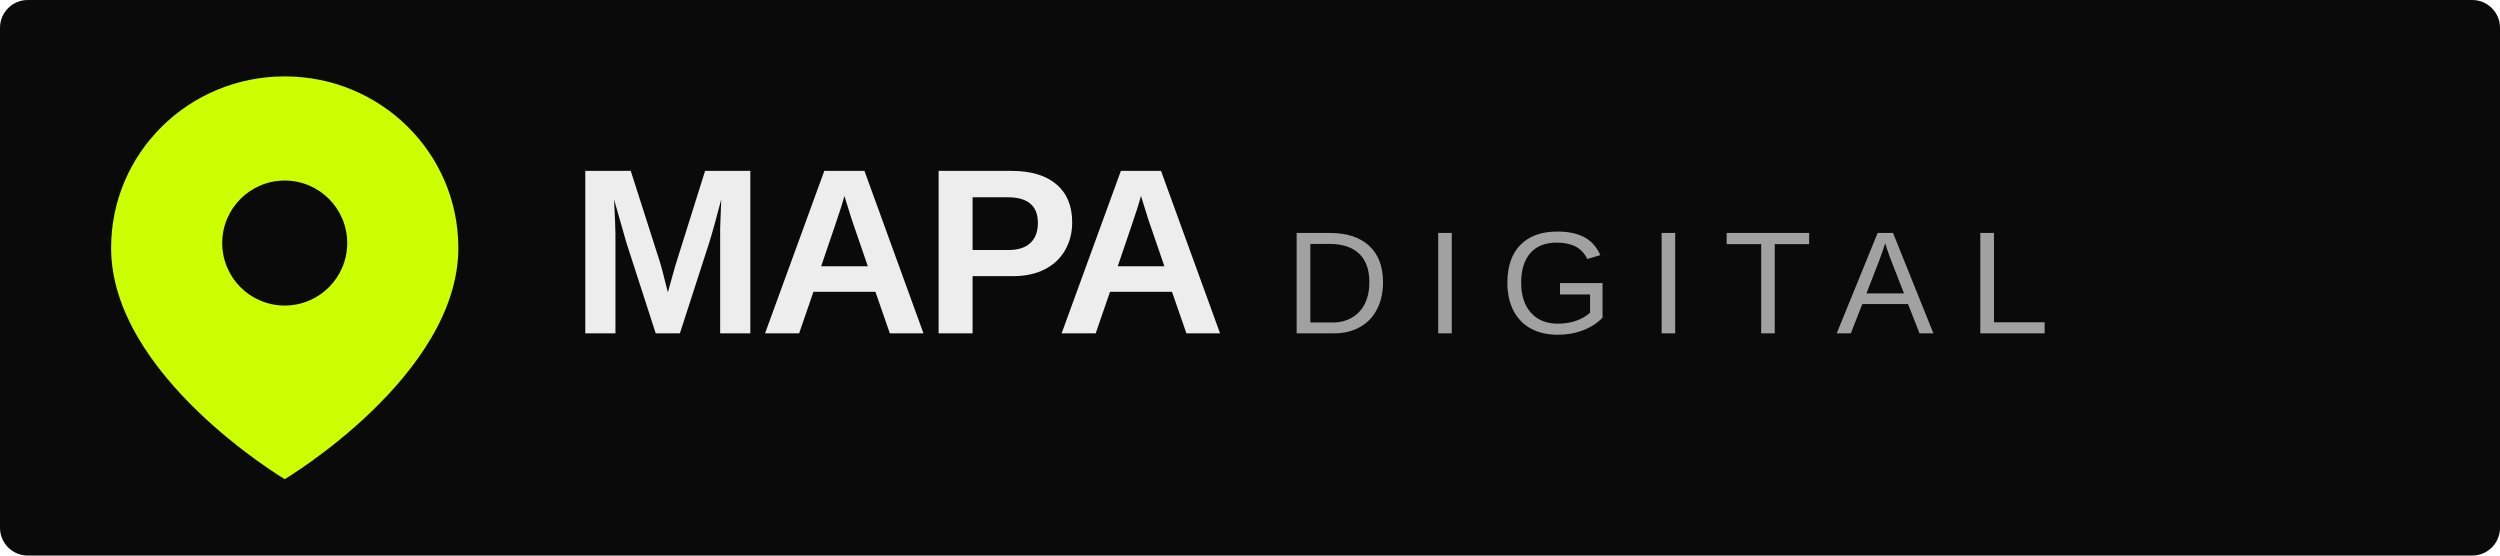
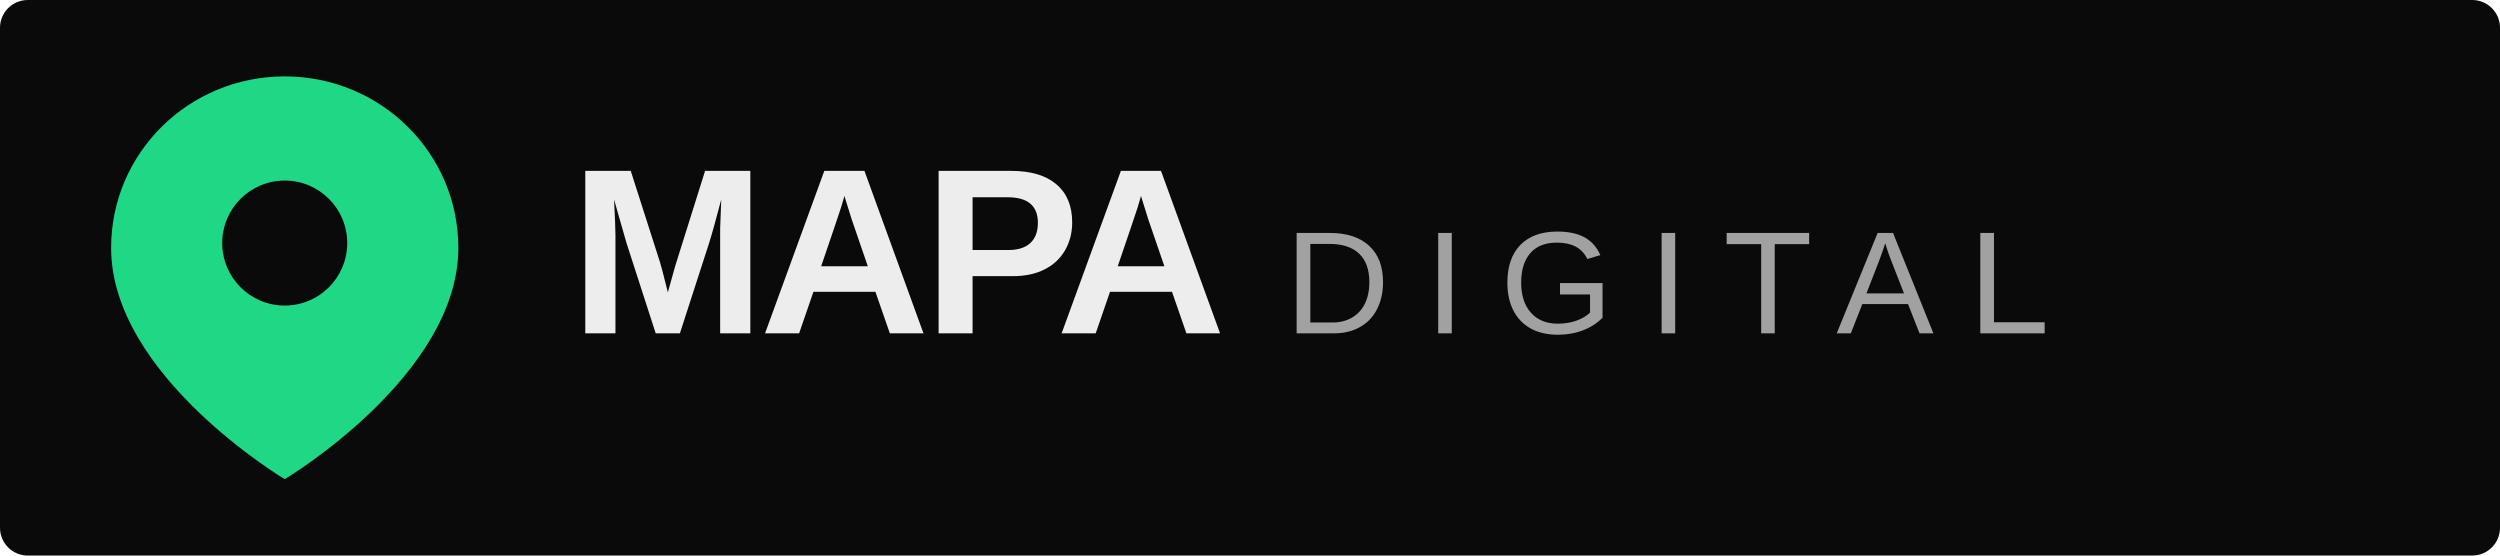
<svg xmlns="http://www.w3.org/2000/svg" viewBox="0 0 360 80" role="img" aria-labelledby="title description">
  <rect width="360" height="80" rx="4" fill="#0a0a0a" />
  <g transform="translate(15 10)">
-     <path d="M26 1C12.2 1 1 12 1 25.7 1 44.1 26 59 26 59s25-14.9 25-33.3C51 12 39.8 1 26 1Z" fill="#ccff00" />
+     <path d="M26 1C12.2 1 1 12 1 25.7 1 44.1 26 59 26 59s25-14.9 25-33.3C51 12 39.8 1 26 1Z" fill="#1fd886" />
    <circle cx="26" cy="25" r="9" fill="#0a0a0a" />
  </g>
  <text x="82" y="48" fill="#ededed" font-family="Arial, Helvetica, sans-serif" font-size="34" font-weight="800" letter-spacing="-1">MAPA</text>
  <text x="185" y="48" fill="#a1a1a1" font-family="Arial, Helvetica, sans-serif" font-size="21" font-weight="400" letter-spacing="5">DIGITAL</text>
</svg>
